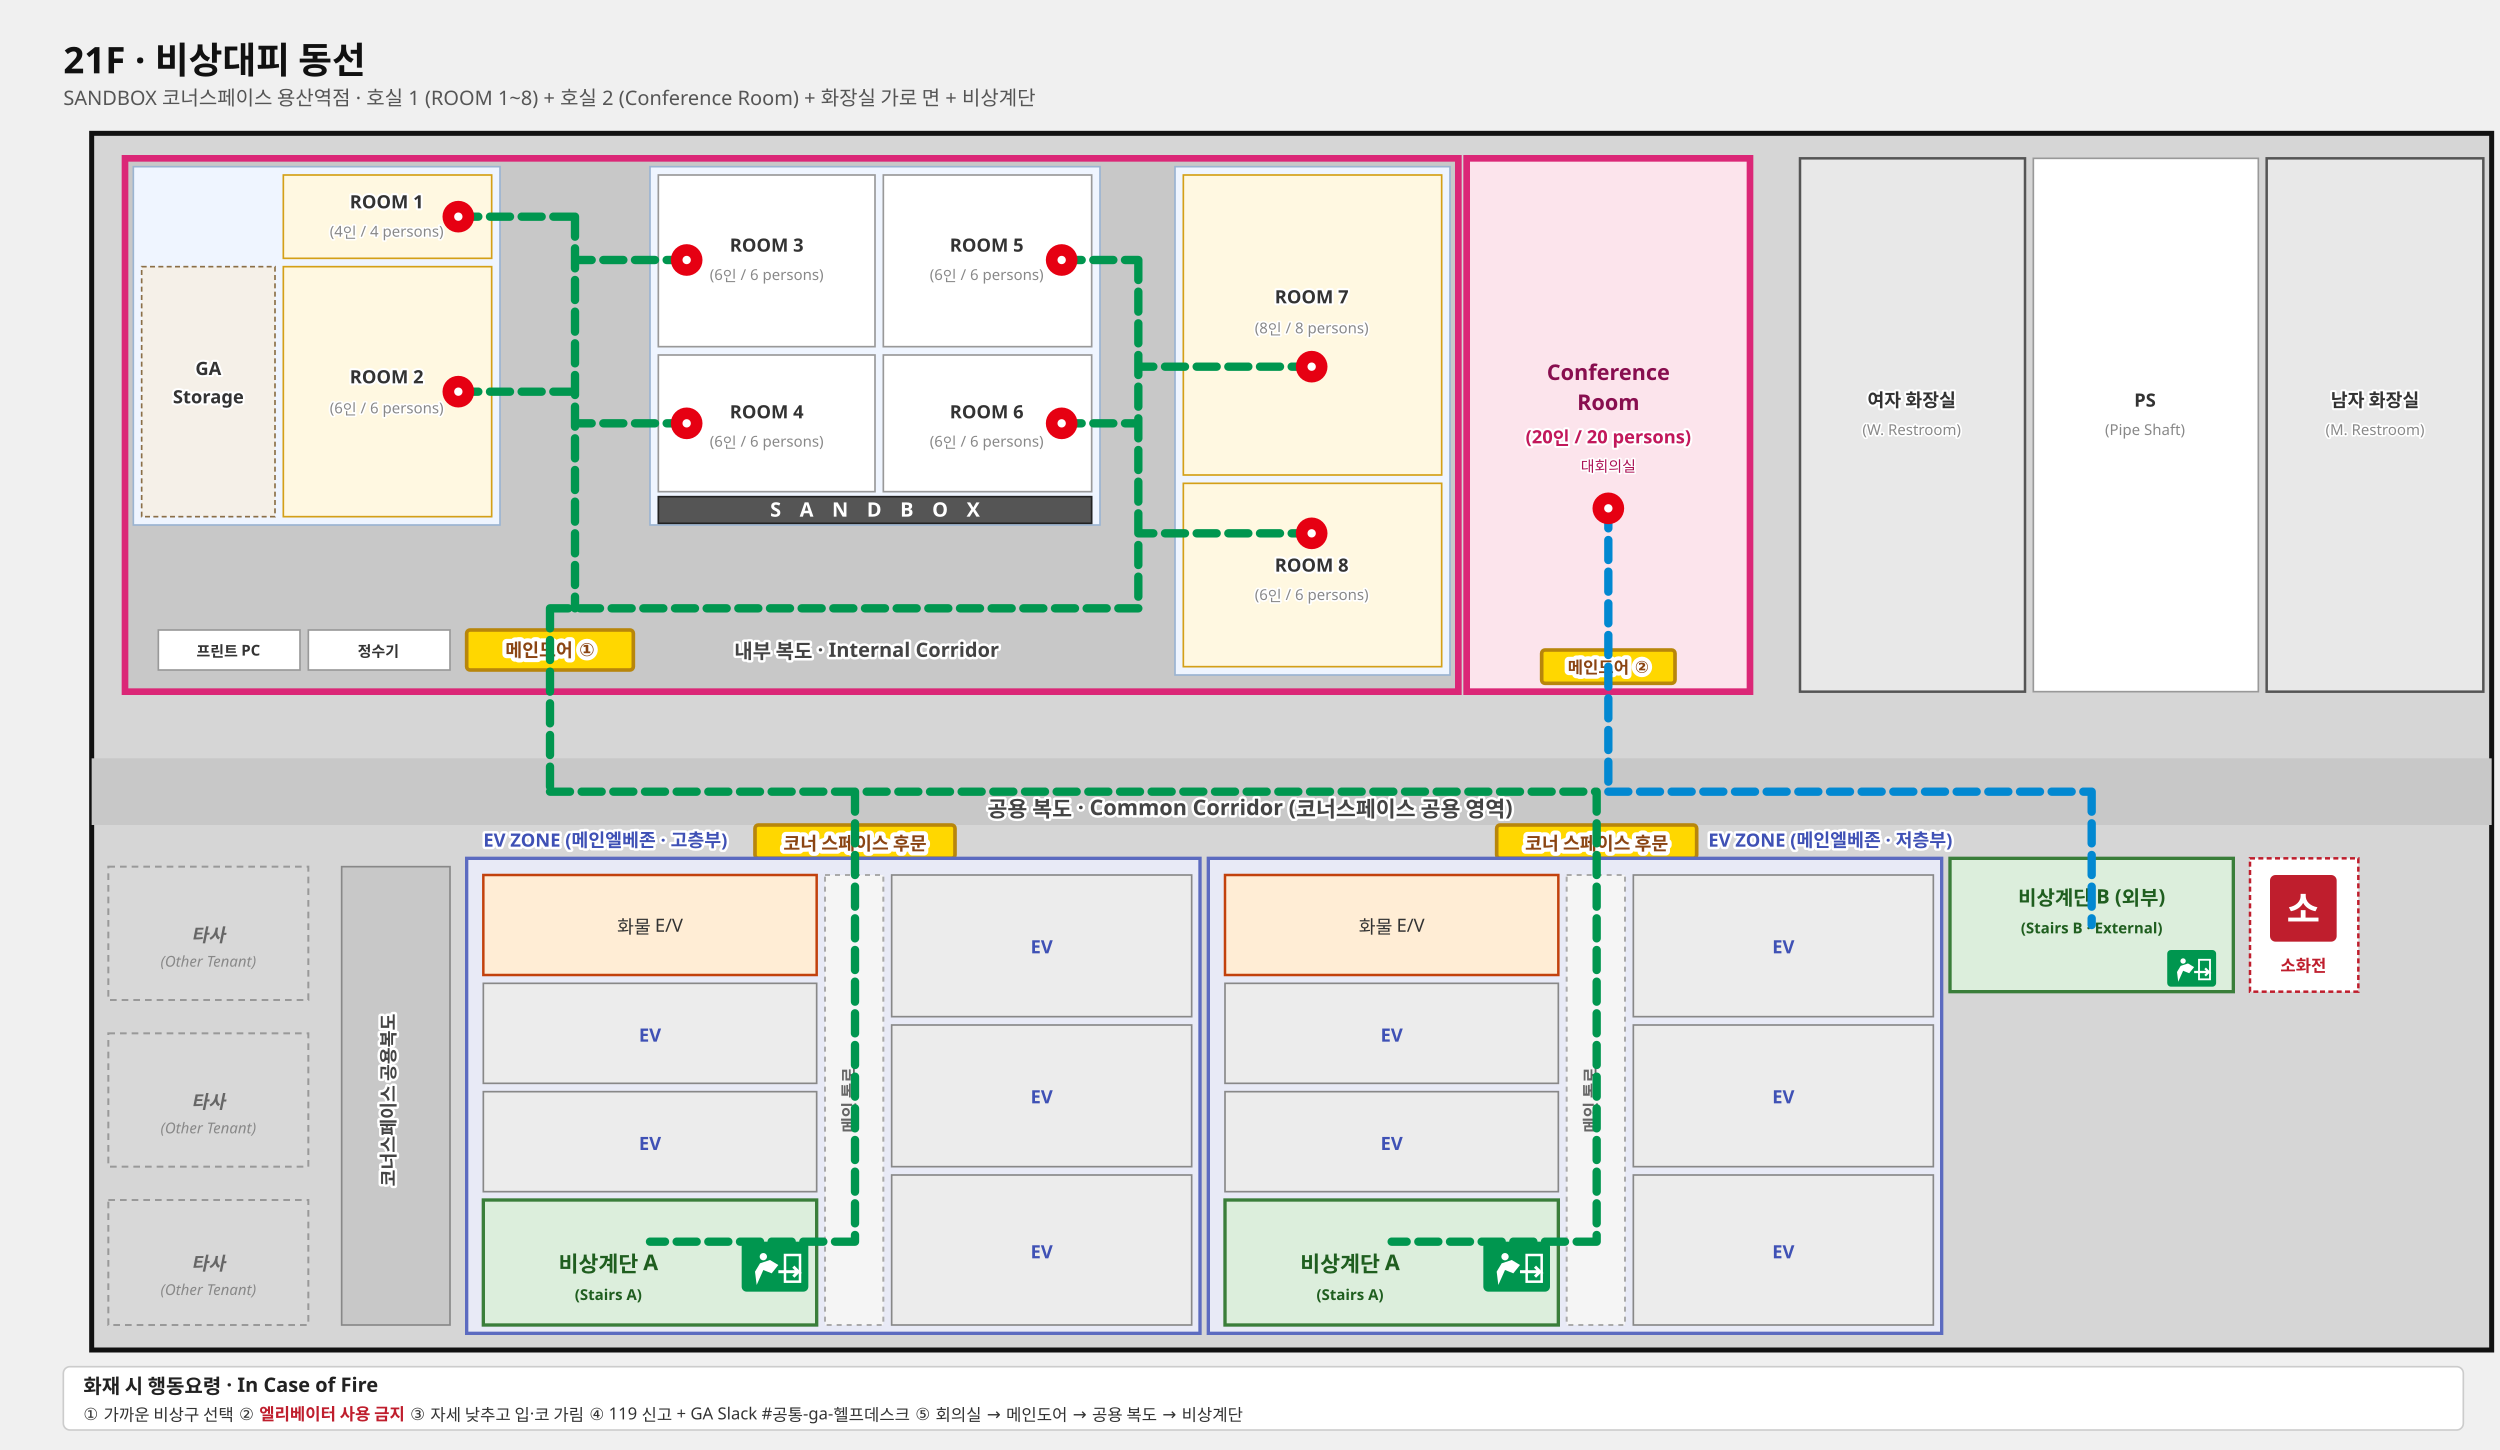
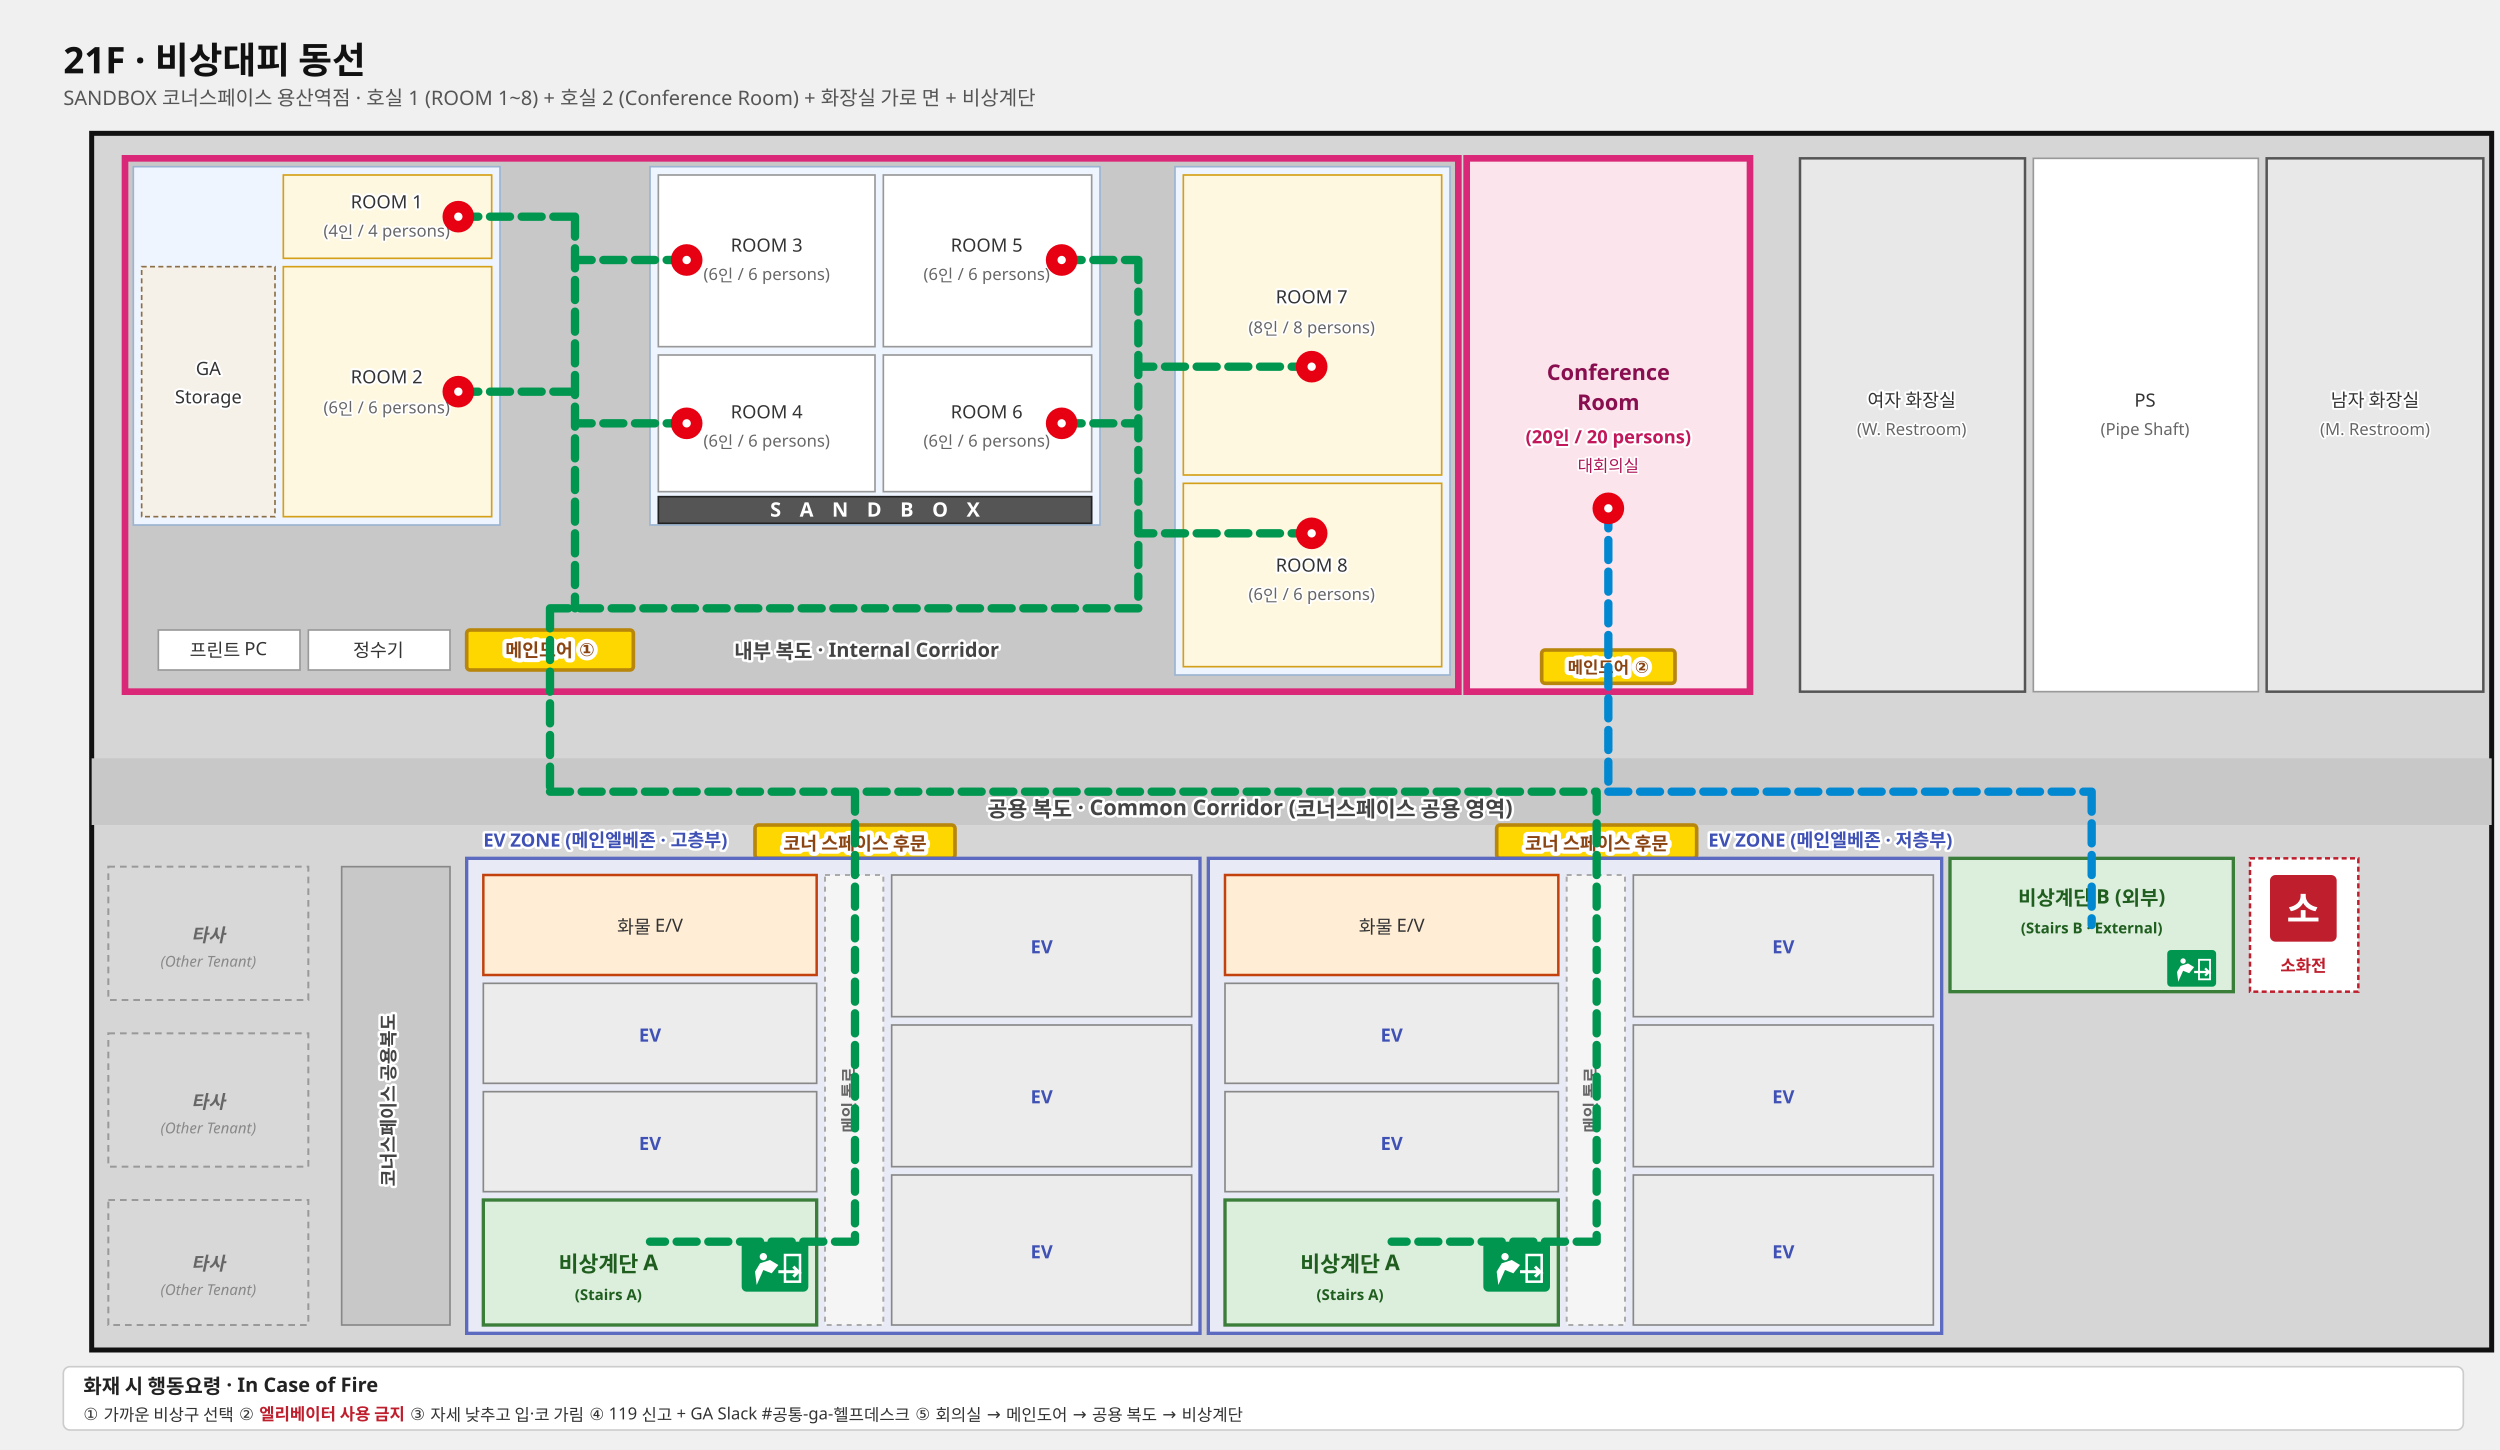
<svg xmlns="http://www.w3.org/2000/svg" viewBox="0 0 1500 870">
  <defs>
    <style>
  text{font-family:Pretendard,"Apple SD Gothic Neo",sans-serif}
  .bg{fill:#f0f0f0}
  .wall{fill:none;stroke:#111;stroke-width:3}
  .corr{fill:#c8c8c8}
  .open{fill:#EFF5FF;stroke:#9BB4D1;stroke-width:1}
  .mtg{fill:#FFF8E1;stroke:#D4A017;stroke-width:1}
  .exec{fill:#FCE4EC;stroke:#DB2777;stroke-width:4}
  .core{fill:#ECECEC;stroke:#888;stroke-width:1}
  .stair{fill:#DCEEDC;stroke:#3A7E3A;stroke-width:2}
  .stor{fill:#F5F0E8;stroke:#8B6F47;stroke-width:1;stroke-dasharray:3 2}
  .util{fill:#fff;stroke:#999;stroke-width:1}
  .srvr{fill:#E8E8E8;stroke:#555;stroke-width:1.5}
  .ev-zone{fill:#E8EAF6;stroke:#5C6BC0;stroke-width:2}
  .cargo-ev{fill:#FFEDD5;stroke:#C2410C;stroke-width:1.5}
  .corridor-int{fill:#F5F5F5;stroke:#AAA;stroke-width:1.2;stroke-dasharray:3 3}
  .recycle{fill:#E8F5E9;stroke:#558B2F;stroke-width:1.2}
  .door-mark{fill:#FFD700;stroke:#B8860B;stroke-width:2.2}
  .ev-label{font-size:11px;fill:#3F51B5;text-anchor:middle;font-weight:700}
  .stair-ko{font-size:12px;fill:#1F5E1F;text-anchor:middle;font-weight:700}
-   .red-tag{font-size:9px;fill:#E60012;text-anchor:middle;font-weight:700}
+   .red-tag{font-size:10px;fill:#E60012;text-anchor:middle;font-weight:700}
  .label-sm-ko{font-size:11px;fill:#333;text-anchor:middle;font-weight:500}

-   .tk{font-size:13px;fill:#222;text-anchor:middle;font-weight:650}
-   .ts{font-size:11px;fill:#333;text-anchor:middle;font-weight:550;paint-order:stroke;stroke:#fff;stroke-width:2.5px;stroke-linejoin:round}
-   .tx{font-size:9px;fill:#888;text-anchor:middle;paint-order:stroke;stroke:#fff;stroke-width:2px;stroke-linejoin:round}
-   .tc{font-size:11px;fill:#444;text-anchor:middle;font-weight:700;paint-order:stroke;stroke:#fff;stroke-width:3px;stroke-linejoin:round}
-   .tit{font-size:22px;font-weight:800;fill:#111}
+   .tk{font-size:13px;fill:#222;text-anchor:middle;font-weight:600}
+   .ts{font-size:11px;fill:#333;text-anchor:middle;font-weight:500;paint-order:stroke;stroke:#fff;stroke-width:2.5px;stroke-linejoin:round}
+   .tx{font-size:10px;fill:#666;text-anchor:middle;paint-order:stroke;stroke:#fff;stroke-width:2px;stroke-linejoin:round}
+   .tc{font-size:14px;fill:#444;text-anchor:middle;font-weight:700;paint-order:stroke;stroke:#fff;stroke-width:3px;stroke-linejoin:round}
+   .tit{font-size:22px;font-weight:700;fill:#111}
  .tdoor{font-size:10px;fill:#0277BD;text-anchor:middle;font-weight:700}

  /* 점멸 (비상구·소화전) — 28F/29F와 동일 사양 */
-   .exit-pulse{animation:pls 1.1s ease-in-out infinite}
-   .hydrant-glow{animation:pls 1.1s ease-in-out infinite}
-   @keyframes pls{0%,100%{opacity:1}50%{opacity:.2}}
+   .exit-pulse{animation:pls 1.4s ease-in-out infinite}
+   .hydrant-glow{animation:pls 1.4s ease-in-out infinite}
+   @keyframes pls{0%,100%{opacity:1}50%{opacity:.65}}
  /* 출발점 마커 — 28F/29F와 동일 (확장 링 + 펄스 점) */
  .start-ring{animation:rn 1.5s ease-out infinite}
  @keyframes rn{0%{r:8;opacity:1}100%{r:22;opacity:0}}
-   .start-dot{animation:pls 1.1s ease-in-out infinite}
+   .start-dot{animation:pls 1.4s ease-in-out infinite}
  /* 비상대피 동선 — 28F/29F 사양 (점선 12 7, dashoffset 애니메이션) */
  .rt{fill:none;stroke-width:4;stroke-linecap:round;stroke-linejoin:round;stroke-dasharray:12 7}
  .r-a{stroke:#00964F;stroke-width:5;animation:f 2.0s linear infinite}
  .r-b{stroke:#0288D1;stroke-width:5;animation:f 2.2s linear infinite}
  @keyframes f{from{stroke-dashoffset:0}to{stroke-dashoffset:-38}}
</style>
    <symbol id="es" viewBox="0 0 40 30">
      <rect width="40" height="30" rx="3" fill="#00964F" />
      <circle cx="13" cy="9" r="2.2" fill="#fff" />
      <path d="M9 26L13 17L18 19L22 14L17 11L11 13L8 18Z" fill="#fff" />
      <rect x="26" y="8" width="9" height="16" fill="none" stroke="#fff" stroke-width="1.5" />
      <path d="M22 18L34 18L31 15M34 18L31 21" stroke="#fff" stroke-width="1.8" fill="none" />
    </symbol>
    <symbol id="hydrant" viewBox="0 0 24 24">
      <rect width="24" height="24" rx="2" fill="#BF1E2D" />
      <text x="12" y="17" text-anchor="middle" font-size="13" font-weight="700" fill="#fff" font-family="sans-serif">소</text>
    </symbol>
  </defs>
  <rect class="bg" width="1500" height="870" />
  <text x="38" y="44" class="tit">21F · 비상대피 동선</text>
  <text x="38" y="63" style="font-size:12px;fill:#555">SANDBOX 코너스페이스 용산역점 · 호실 1 (ROOM 1~8) + 호실 2 (Conference Room) + 화장실 가로 면 + 비상계단</text>
  <rect fill="#D6D6D6" stroke="none" x="55" y="80" width="1440" height="730" />
  <path class="wall" d="M55 80 L1495 80 L1495 810 L55 810 Z" />
  <rect fill="#c8c8c8" stroke="#DB2777" stroke-width="4" x="75" y="95" width="800" height="320" />
  <rect class="open" x="80" y="100" width="220" height="215" />
  <rect class="mtg" x="170" y="105" width="125" height="50" />
  <text x="232" y="125" class="ts">ROOM 1</text>
  <text x="232" y="142" class="tx">(4인 / 4 persons)</text>
  <rect class="mtg" x="170" y="160" width="125" height="150" />
  <text x="232" y="230" class="ts">ROOM 2</text>
  <text x="232" y="248" class="tx">(6인 / 6 persons)</text>
  <rect class="stor" x="85" y="160" width="80" height="150" />
  <text x="125" y="225" class="ts">GA</text>
  <text x="125" y="242" class="ts">Storage</text>
  <rect class="open" x="390" y="100" width="270" height="215" />
  <rect class="util" x="395" y="105" width="130" height="103" />
  <text x="460" y="151" class="ts">ROOM 3</text>
  <text x="460" y="168" class="tx">(6인 / 6 persons)</text>
  <rect class="util" x="530" y="105" width="125" height="103" />
  <text x="592" y="151" class="ts">ROOM 5</text>
  <text x="592" y="168" class="tx">(6인 / 6 persons)</text>
  <rect class="util" x="395" y="213" width="130" height="82" />
  <text x="460" y="251" class="ts">ROOM 4</text>
  <text x="460" y="268" class="tx">(6인 / 6 persons)</text>
  <rect class="util" x="530" y="213" width="125" height="82" />
  <text x="592" y="251" class="ts">ROOM 6</text>
  <text x="592" y="268" class="tx">(6인 / 6 persons)</text>
  <rect fill="#555" stroke="#222" stroke-width="1" x="395" y="298" width="260" height="16" />
  <text x="525" y="310" style="letter-spacing:4px;font-size:12px;font-weight:800;text-anchor:middle;fill:#fff">S A N D B O X</text>
  <rect class="open" x="705" y="100" width="165" height="305" />
  <rect class="mtg" x="710" y="105" width="155" height="180" />
  <text x="787" y="182" class="ts">ROOM 7</text>
  <text x="787" y="200" class="tx">(8인 / 8 persons)</text>
  <rect class="mtg" x="710" y="290" width="155" height="110" />
  <text x="787" y="343" class="ts">ROOM 8</text>
  <text x="787" y="360" class="tx">(6인 / 6 persons)</text>
  <rect class="exec" x="880" y="95" width="170" height="320" />
  <text x="965" y="228" class="tk" style="fill:#880E4F;font-size:13px">Conference</text>
  <text x="965" y="246" class="tk" style="fill:#880E4F;font-size:13px">Room</text>
  <text x="965" y="266" class="ts" style="fill:#C2185B;font-weight:800">(20인 / 20 persons)</text>
  <text x="965" y="283" class="tx" style="fill:#AD1457">대회의실</text>
  <rect class="srvr" x="1080" y="95" width="135" height="320" />
  <text x="1147" y="244" class="ts">여자 화장실</text>
  <text x="1147" y="261" class="tx">(W. Restroom)</text>
  <rect class="util" x="1220" y="95" width="135" height="320" />
  <text x="1287" y="244" class="ts">PS</text>
  <text x="1287" y="261" class="tx">(Pipe Shaft)</text>
  <rect class="srvr" x="1360" y="95" width="130" height="320" />
  <text x="1425" y="244" class="ts">남자 화장실</text>
  <text x="1425" y="261" class="tx">(M. Restroom)</text>
  <rect class="corr" x="80" y="325" width="620" height="80" />
  <rect class="util" x="95" y="378" width="85" height="24" />
-   <text x="137" y="394" class="ts" style="font-size:9px">프린트 PC</text>
+   <text x="137" y="394" class="ts" style="font-size:11px">프린트 PC</text>
  <rect class="util" x="185" y="378" width="85" height="24" />
-   <text x="227" y="394" class="ts" style="font-size:9px">정수기</text>
+   <text x="227" y="394" class="ts" style="font-size:11px">정수기</text>
  <rect class="door-mark" x="280" y="378" width="100" height="24" rx="2" />
  <text x="330" y="394" style="font-size:11px;fill:#8B4513;font-weight:700;text-anchor:middle;paint-order:stroke;stroke:#fff;stroke-width:5px;stroke-linejoin:round">메인도어 ①</text>
  <text x="520" y="395" class="tc" style="font-size:12px">내부 복도 · Internal Corridor</text>
  <rect class="door-mark" x="925" y="390" width="80" height="20" rx="2" />
  <text x="965" y="404" style="font-size:10px;fill:#8B4513;font-weight:700;text-anchor:middle;paint-order:stroke;stroke:#fff;stroke-width:5px;stroke-linejoin:round">메인도어 ②</text>
  <rect class="corr" x="55" y="455" width="1440" height="40" />
  <text x="750" y="490" class="tc" style="font-size:13px">공용 복도 · Common Corridor (코너스페이스 공용 영역)</text>
  <rect class="door-mark" x="453" y="495" width="120" height="20" rx="2" />
  <text x="513" y="510" style="font-size:11px;fill:#8B4513;font-weight:800;text-anchor:middle;paint-order:stroke;stroke:#fff;stroke-width:5px;stroke-linejoin:round">코너 스페이스 후문</text>
  <rect class="door-mark" x="898" y="495" width="120" height="20" rx="2" />
  <text x="958" y="510" style="font-size:11px;fill:#8B4513;font-weight:800;text-anchor:middle;paint-order:stroke;stroke:#fff;stroke-width:5px;stroke-linejoin:round">코너 스페이스 후문</text>
  <rect fill="#D8D8D8" stroke="#999" stroke-width="1.2" stroke-dasharray="4 3" x="65" y="520" width="120" height="80" />
  <text x="125" y="565" style="font-size:11px;fill:#666;text-anchor:middle;font-style:italic;font-weight:600">타사</text>
  <text x="125" y="580" style="font-size:9px;fill:#888;text-anchor:middle;font-style:italic">(Other Tenant)</text>
  <rect fill="#D8D8D8" stroke="#999" stroke-width="1.2" stroke-dasharray="4 3" x="65" y="620" width="120" height="80" />
  <text x="125" y="665" style="font-size:11px;fill:#666;text-anchor:middle;font-style:italic;font-weight:600">타사</text>
  <text x="125" y="680" style="font-size:9px;fill:#888;text-anchor:middle;font-style:italic">(Other Tenant)</text>
  <rect fill="#D8D8D8" stroke="#999" stroke-width="1.2" stroke-dasharray="4 3" x="65" y="720" width="120" height="75" />
  <text x="125" y="762" style="font-size:11px;fill:#666;text-anchor:middle;font-style:italic;font-weight:600">타사</text>
  <text x="125" y="777" style="font-size:9px;fill:#888;text-anchor:middle;font-style:italic">(Other Tenant)</text>
  <rect fill="#c8c8c8" stroke="#888" stroke-width="1" x="205" y="520" width="65" height="275" />
  <text x="237" y="660" style="font-size:11px;fill:#444;text-anchor:middle;font-weight:700;paint-order:stroke;stroke:#fff;stroke-width:3px;stroke-linejoin:round" transform="rotate(-90 237 660)">코너스페이스 공용복도</text>
  <rect class="ev-zone" x="280" y="515" width="440" height="285" />
  <text x="290" y="508" class="tk" style="fill:#3F51B5;font-size:11px;font-weight:800;text-anchor:start;paint-order:stroke;stroke:#fff;stroke-width:3px;stroke-linejoin:round">EV ZONE (메인엘베존 · 고층부)</text>
  <rect class="cargo-ev" x="290" y="525" width="200" height="60" />
  <text x="390" y="560" class="label-sm-ko">화물 E/V</text>
  <rect class="core" x="290" y="590" width="200" height="60" />
  <text x="390" y="625" class="ev-label">EV</text>
  <rect class="core" x="290" y="655" width="200" height="60" />
  <text x="390" y="690" class="ev-label">EV</text>
  <rect class="stair" x="290" y="720" width="200" height="75" />
  <text x="365" y="763" class="stair-ko" style="font-size:13px">비상계단 A</text>
  <text x="365" y="780" class="stair-ko" style="font-size:9px">(Stairs A)</text>
  <use href="#es" x="445" y="745" width="40" height="30" class="exit-pulse" />
  <rect class="corridor-int" x="495" y="525" width="35" height="270" />
  <text x="513" y="660" style="font-size:10px;fill:#666;font-weight:700;text-anchor:middle" transform="rotate(-90 513 660)">메인 통로</text>
  <rect class="core" x="535" y="525" width="180" height="85" />
  <text x="625" y="572" class="ev-label">EV</text>
  <rect class="core" x="535" y="615" width="180" height="85" />
  <text x="625" y="662" class="ev-label">EV</text>
  <rect class="core" x="535" y="705" width="180" height="90" />
  <text x="625" y="755" class="ev-label">EV</text>
  <rect class="ev-zone" x="725" y="515" width="440" height="285" />
  <text x="1025" y="508" class="tk" style="fill:#3F51B5;font-size:11px;font-weight:800;text-anchor:start;paint-order:stroke;stroke:#fff;stroke-width:3px;stroke-linejoin:round">EV ZONE (메인엘베존 · 저층부)</text>
  <rect class="cargo-ev" x="735" y="525" width="200" height="60" />
  <text x="835" y="560" class="label-sm-ko">화물 E/V</text>
  <rect class="core" x="735" y="590" width="200" height="60" />
  <text x="835" y="625" class="ev-label">EV</text>
  <rect class="core" x="735" y="655" width="200" height="60" />
  <text x="835" y="690" class="ev-label">EV</text>
  <rect class="stair" x="735" y="720" width="200" height="75" />
  <text x="810" y="763" class="stair-ko" style="font-size:13px">비상계단 A</text>
  <text x="810" y="780" class="stair-ko" style="font-size:9px">(Stairs A)</text>
  <use href="#es" x="890" y="745" width="40" height="30" class="exit-pulse" />
  <rect class="corridor-int" x="940" y="525" width="35" height="270" />
  <text x="958" y="660" style="font-size:10px;fill:#666;font-weight:700;text-anchor:middle" transform="rotate(-90 958 660)">메인 통로</text>
  <rect class="core" x="980" y="525" width="180" height="85" />
  <text x="1070" y="572" class="ev-label">EV</text>
  <rect class="core" x="980" y="615" width="180" height="85" />
  <text x="1070" y="662" class="ev-label">EV</text>
  <rect class="core" x="980" y="705" width="180" height="90" />
  <text x="1070" y="755" class="ev-label">EV</text>
  <rect class="stair" x="1170" y="515" width="170" height="80" />
  <text x="1255" y="543" class="stair-ko" style="font-size:12px">비상계단 B (외부)</text>
  <text x="1255" y="560" class="stair-ko" style="font-size:9px">(Stairs B · External)</text>
  <use href="#es" x="1295" y="570" width="40" height="22" class="exit-pulse" />
  <rect fill="#fff" stroke="#BF1E2D" stroke-width="1.5" stroke-dasharray="3 2" x="1350" y="515" width="65" height="80" />
  <use href="#hydrant" x="1362" y="525" width="40" height="40" class="hydrant-glow" />
  <text x="1382" y="583" style="font-size:10px;fill:#BF1E2D;font-weight:700;text-anchor:middle">소화전</text>
  <path class="rt r-a" d="   M 275 130 H 345   M 275 235 H 345   M 412 156 H 345   M 412 254 H 345   M 345 130 V 365   M 637 156 H 683   M 637 254 H 683   M 787 220 H 683   M 787 320 H 683   M 683 156 V 365   M 683 365 H 330   M 330 365 V 475   M 330 475 H 958   M 513 475 V 745   M 513 745 H 390   M 958 475 V 745   M 958 745 H 835 " />
  <path class="rt r-b" d="   M 965 305 V 475   M 965 475 H 1255   M 1255 475 V 555 " />
  <g transform="translate(275,130)">
    <circle class="start-ring" cx="0" cy="0" r="8" fill="none" stroke="#E60012" stroke-width="3" />
    <circle class="start-dot" cx="0" cy="0" r="7" fill="#E60012" />
    <circle cx="0" cy="0" r="2.5" fill="#fff" />
  </g>
  <g transform="translate(275,235)">
    <circle class="start-ring" cx="0" cy="0" r="8" fill="none" stroke="#E60012" stroke-width="3" />
    <circle class="start-dot" cx="0" cy="0" r="7" fill="#E60012" />
    <circle cx="0" cy="0" r="2.5" fill="#fff" />
  </g>
  <g transform="translate(412,156)">
    <circle class="start-ring" cx="0" cy="0" r="8" fill="none" stroke="#E60012" stroke-width="3" />
    <circle class="start-dot" cx="0" cy="0" r="7" fill="#E60012" />
    <circle cx="0" cy="0" r="2.5" fill="#fff" />
  </g>
  <g transform="translate(412,254)">
    <circle class="start-ring" cx="0" cy="0" r="8" fill="none" stroke="#E60012" stroke-width="3" />
    <circle class="start-dot" cx="0" cy="0" r="7" fill="#E60012" />
    <circle cx="0" cy="0" r="2.5" fill="#fff" />
  </g>
  <g transform="translate(637,156)">
    <circle class="start-ring" cx="0" cy="0" r="8" fill="none" stroke="#E60012" stroke-width="3" />
    <circle class="start-dot" cx="0" cy="0" r="7" fill="#E60012" />
    <circle cx="0" cy="0" r="2.5" fill="#fff" />
  </g>
  <g transform="translate(637,254)">
    <circle class="start-ring" cx="0" cy="0" r="8" fill="none" stroke="#E60012" stroke-width="3" />
    <circle class="start-dot" cx="0" cy="0" r="7" fill="#E60012" />
    <circle cx="0" cy="0" r="2.5" fill="#fff" />
  </g>
  <g transform="translate(787,220)">
    <circle class="start-ring" cx="0" cy="0" r="8" fill="none" stroke="#E60012" stroke-width="3" />
    <circle class="start-dot" cx="0" cy="0" r="7" fill="#E60012" />
    <circle cx="0" cy="0" r="2.5" fill="#fff" />
  </g>
  <g transform="translate(787,320)">
    <circle class="start-ring" cx="0" cy="0" r="8" fill="none" stroke="#E60012" stroke-width="3" />
    <circle class="start-dot" cx="0" cy="0" r="7" fill="#E60012" />
    <circle cx="0" cy="0" r="2.5" fill="#fff" />
  </g>
  <g transform="translate(965,305)">
    <circle class="start-ring" cx="0" cy="0" r="8" fill="none" stroke="#E60012" stroke-width="3" />
    <circle class="start-dot" cx="0" cy="0" r="7" fill="#E60012" />
    <circle cx="0" cy="0" r="2.5" fill="#fff" />
  </g>
  <g transform="translate(38,820)">
    <rect width="1440" height="38" fill="#fff" stroke="#ccc" rx="4" />
    <text x="12" y="16" font-size="12" font-weight="800" fill="#222">화재 시 행동요령 · In Case of Fire</text>
    <text x="12" y="32" font-size="10" fill="#333">① 가까운 비상구 선택  ②  <tspan fill="#BF1E2D" font-weight="700">엘리베이터 사용 금지</tspan>  ③ 자세 낮추고 입·코 가림  ④ 119 신고 + GA Slack #공통-ga-헬프데스크  ⑤ 회의실 → 메인도어 → 공용 복도 → 비상계단</text>
  </g>
</svg>
